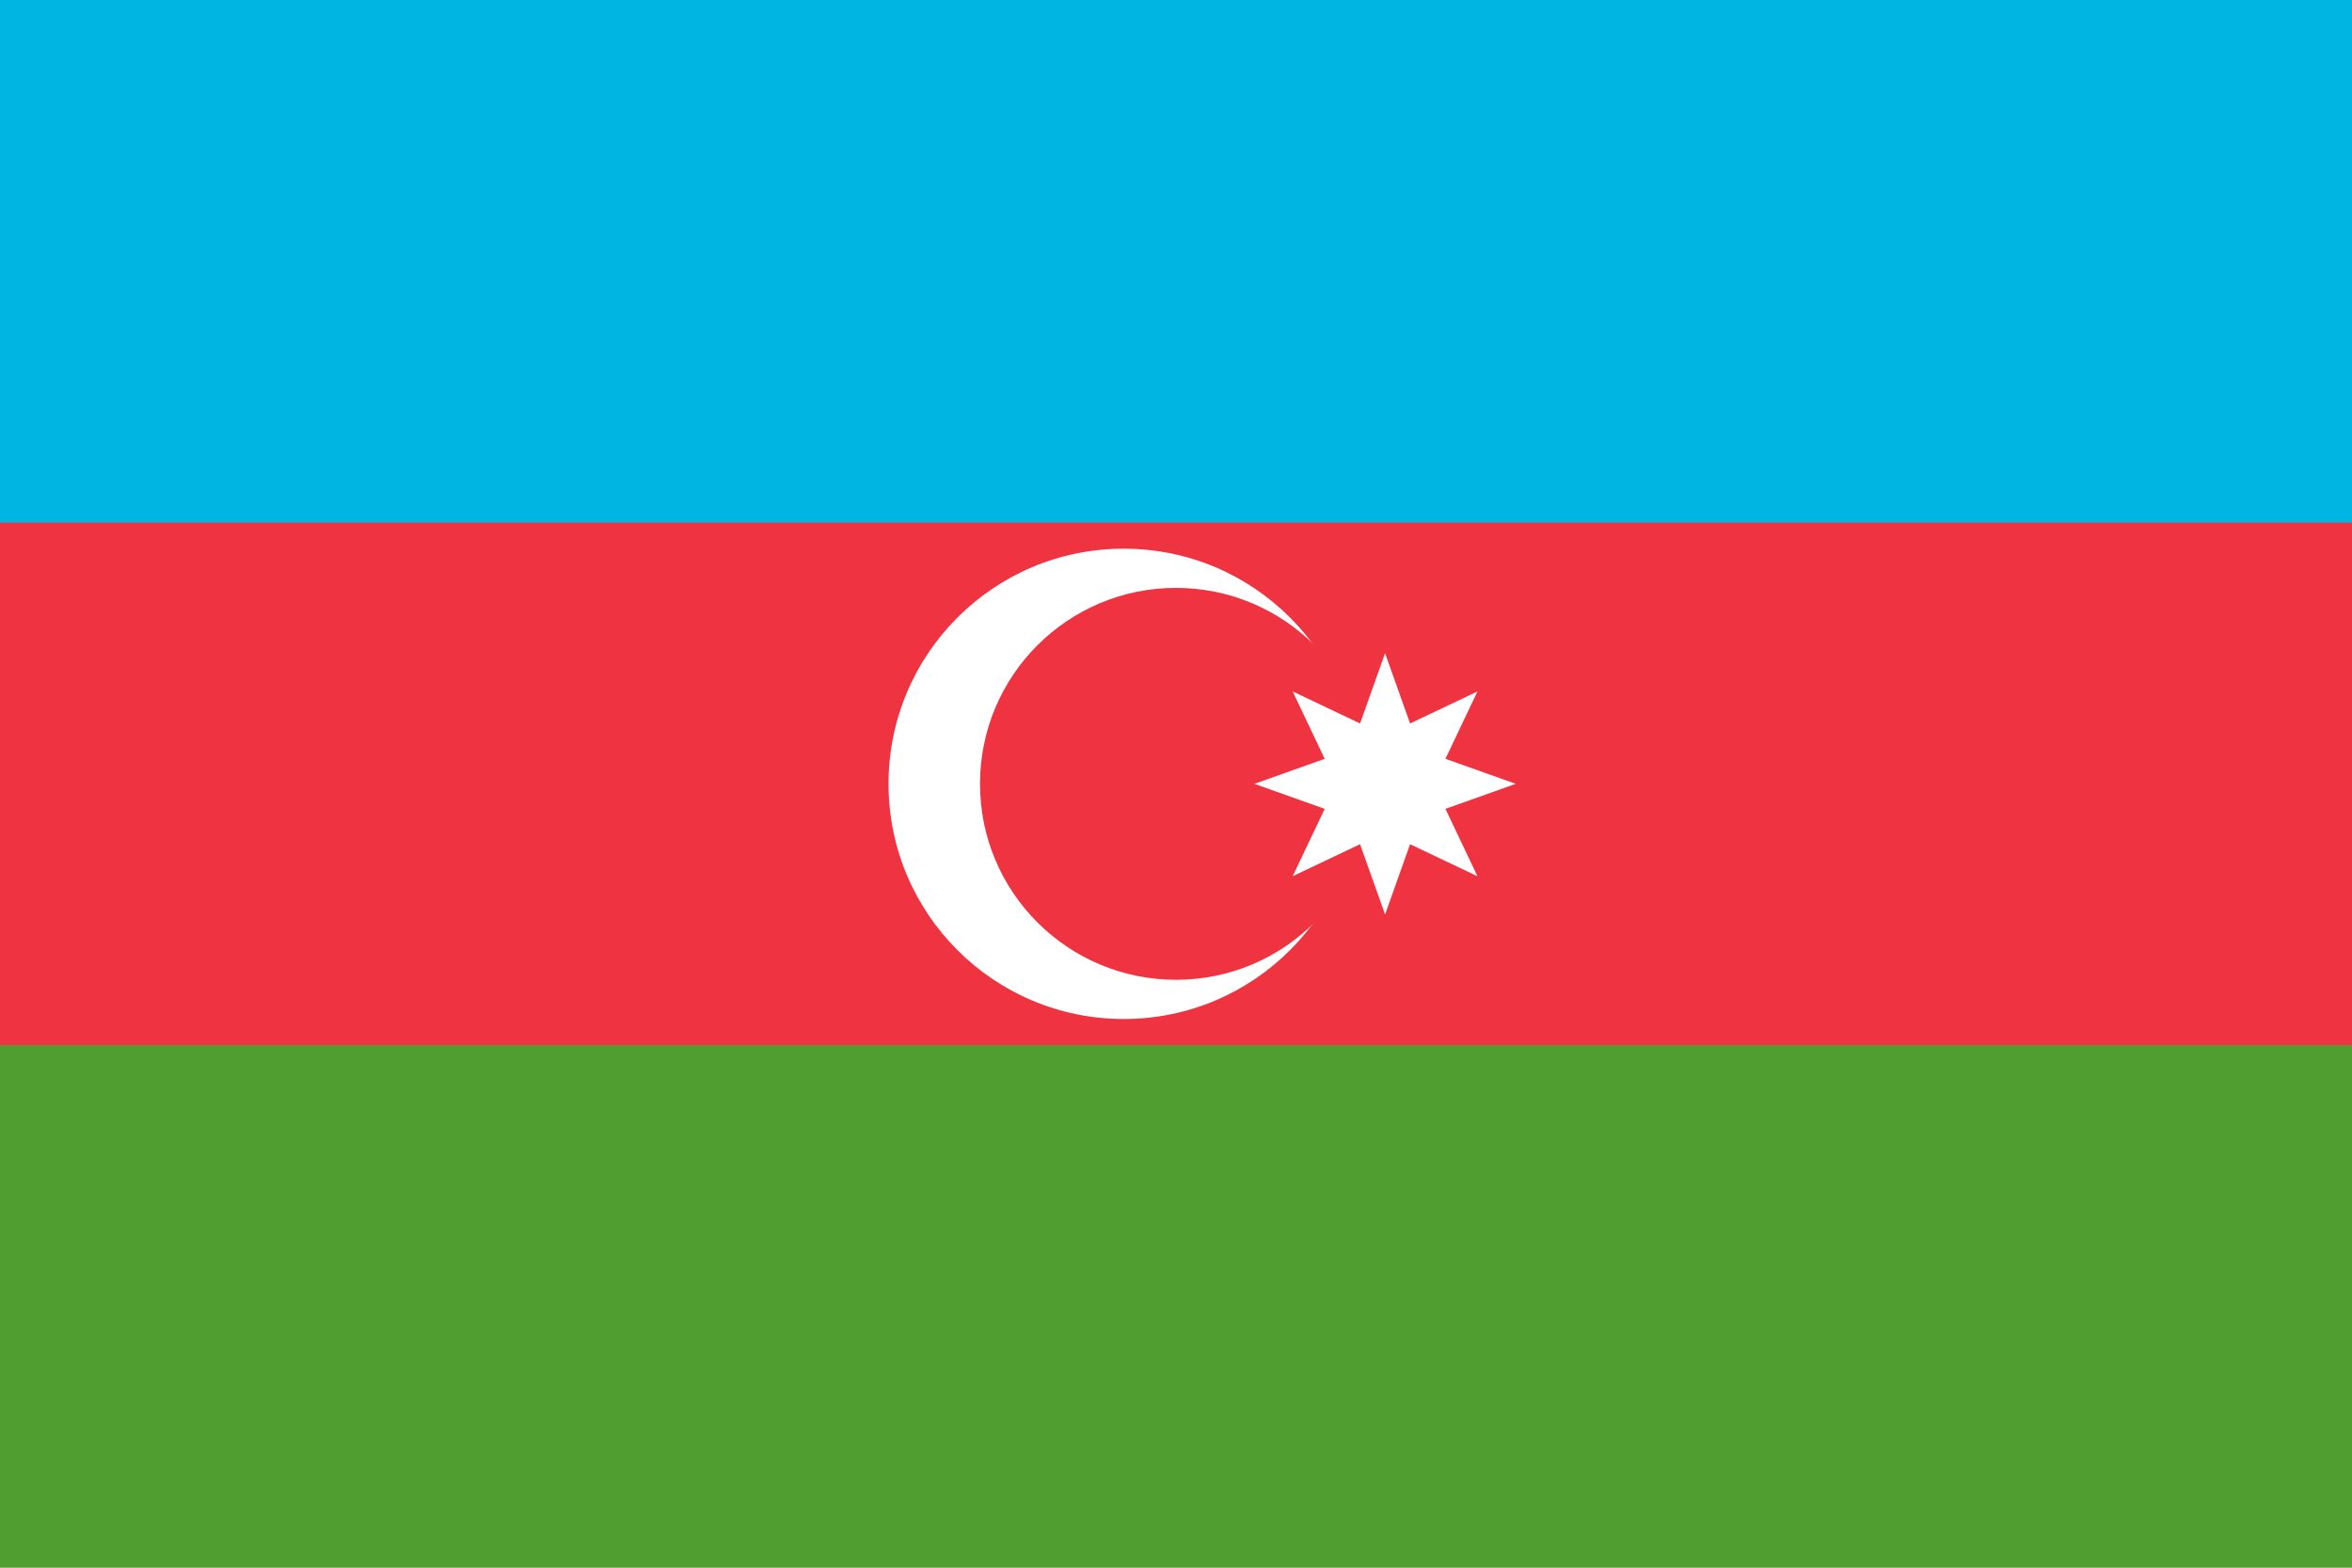
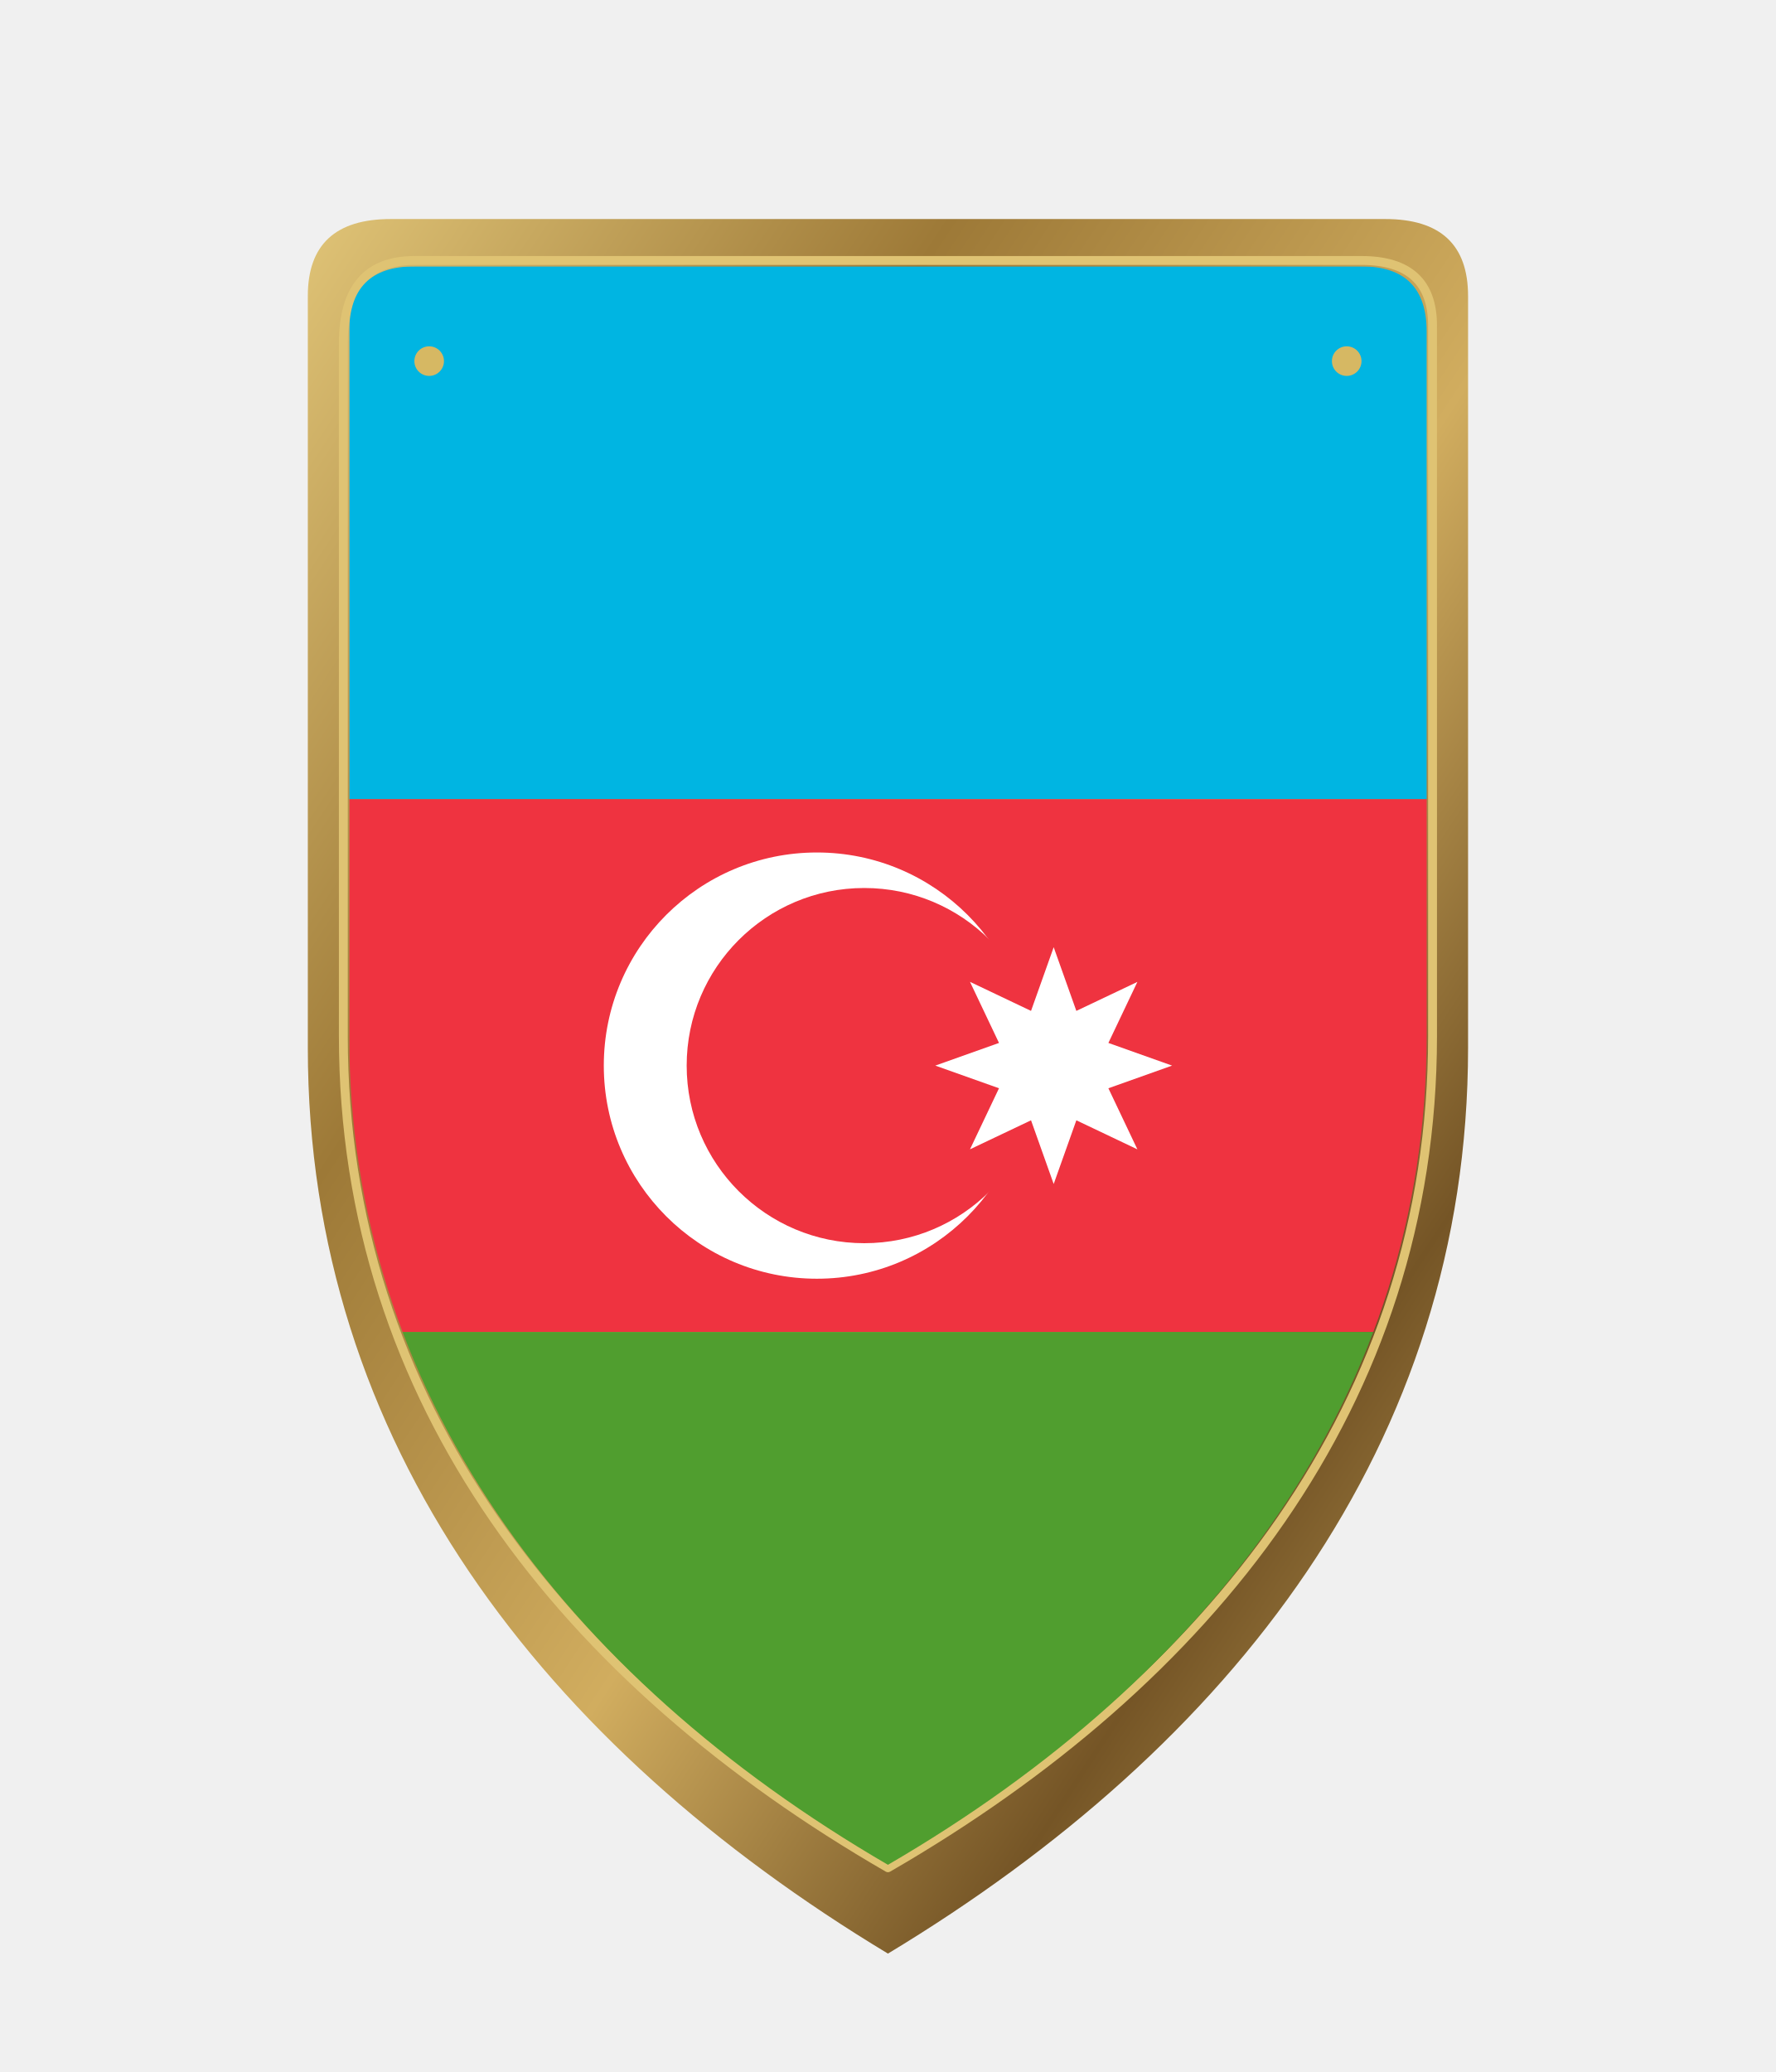
- <svg xmlns="http://www.w3.org/2000/svg" width="900" height="600">
-   <rect width="900" height="600" fill="#509e2f" />
-   <rect width="900" height="400" fill="#ef3340" />
-   <rect width="900" height="200" fill="#00b5e2" />
-   <circle cx="430" cy="300" r="90" fill="#fff" />
-   <circle cx="450" cy="300" r="75" fill="#ef3340" />
-   <path d="M530 250l9.57 26.9 25.78-12.25-12.25 25.78L580 300l-26.9 9.57 12.25 25.8-25.78-12.27L530 350l-9.57-26.9-25.78 12.25 12.25-25.78L480 300l26.9-9.57-12.25-25.8 25.78 12.27L530 250z" fill="#fff" />
+ <svg xmlns="http://www.w3.org/2000/svg" viewBox="0 0 600 700" width="600" height="700">
+   <defs>
+     <g id="emblem">
+       <circle cx="430" cy="300" r="90" fill="#fff" />
+       <circle cx="450" cy="300" r="75" fill="#ef3340" />
+       <path d="M530 250l9.57 26.9 25.78-12.25-12.25 25.78L580 300l-26.9 9.57 12.25 25.8-25.78-12.27L530 350l-9.57-26.9-25.78 12.25 12.25-25.78L480 300l26.9-9.57-12.25-25.8 25.78 12.27L530 250z" fill="#fff" />
+     </g>
+     <linearGradient id="antique-brass" x1="0%" y1="0%" x2="100%" y2="100%">
+       <stop offset="0%" stop-color="#e0c477" />
+       <stop offset="28%" stop-color="#9d7937" />
+       <stop offset="55%" stop-color="#d1ad5f" />
+       <stop offset="78%" stop-color="#755526" />
+       <stop offset="100%" stop-color="#c9a85d" />
+     </linearGradient>
+     <linearGradient id="dark-edge" x1="0%" y1="0%" x2="0%" y2="100%">
+       <stop offset="0%" stop-color="#40392f" />
+       <stop offset="100%" stop-color="#171916" />
+     </linearGradient>
+     <clipPath id="shield-clip">
+       <path d="         M 118 112         Q 118 90 140 90         L 460 90         Q 482 90 482 112         L 482 350         C 482 470 410 566 300 630         C 190 566 118 470 118 350         Z" />
+     </clipPath>
+   </defs>
+   <g id="shield" filter="url(#shield-shadow)">
+     <path id="shield-outer" d="             M 104 100             Q 104 74 132 74             L 468 74             Q 496 74 496 100             L 496 354             C 496 488 416 590 300 660             C 184 590 104 488 104 354             Z" fill="url(#antique-brass)" stroke="#3b2b16" stroke-width="0" stroke-linejoin="round" />
+     <path id="shield-recess" d="             M 116 116             Q 116 88 140 88             L 460 88             Q 484 88 484 110             L 484 350             C 484 474 409 568 300 631             C 191 568 116 474 116 350             Z" fill="#00000000" stroke="#dfc373" stroke-width="3" stroke-linejoin="round" />
+     <g id="flag-art" clip-path="url(#shield-clip)" filter="url(#paper-grain)">
+       <rect x="118" y="90" width="365" height="180" fill="#00b5e2" />
+       <rect x="118" y="270" width="365" height="180" fill="#ef3340" />
+       <rect x="118" y="450" width="365" height="180" fill="#509e2f" />
+       <use href="#emblem" x="-85" y="150" transform="scale(.8)" />
+     </g>
+     <g fill="#d6b863" stroke="#4b351a" stroke-width="0">
+       <circle cx="145" cy="122" r="5" />
+       <circle cx="455" cy="122" r="5" />
+     </g>
+   </g>
</svg>
